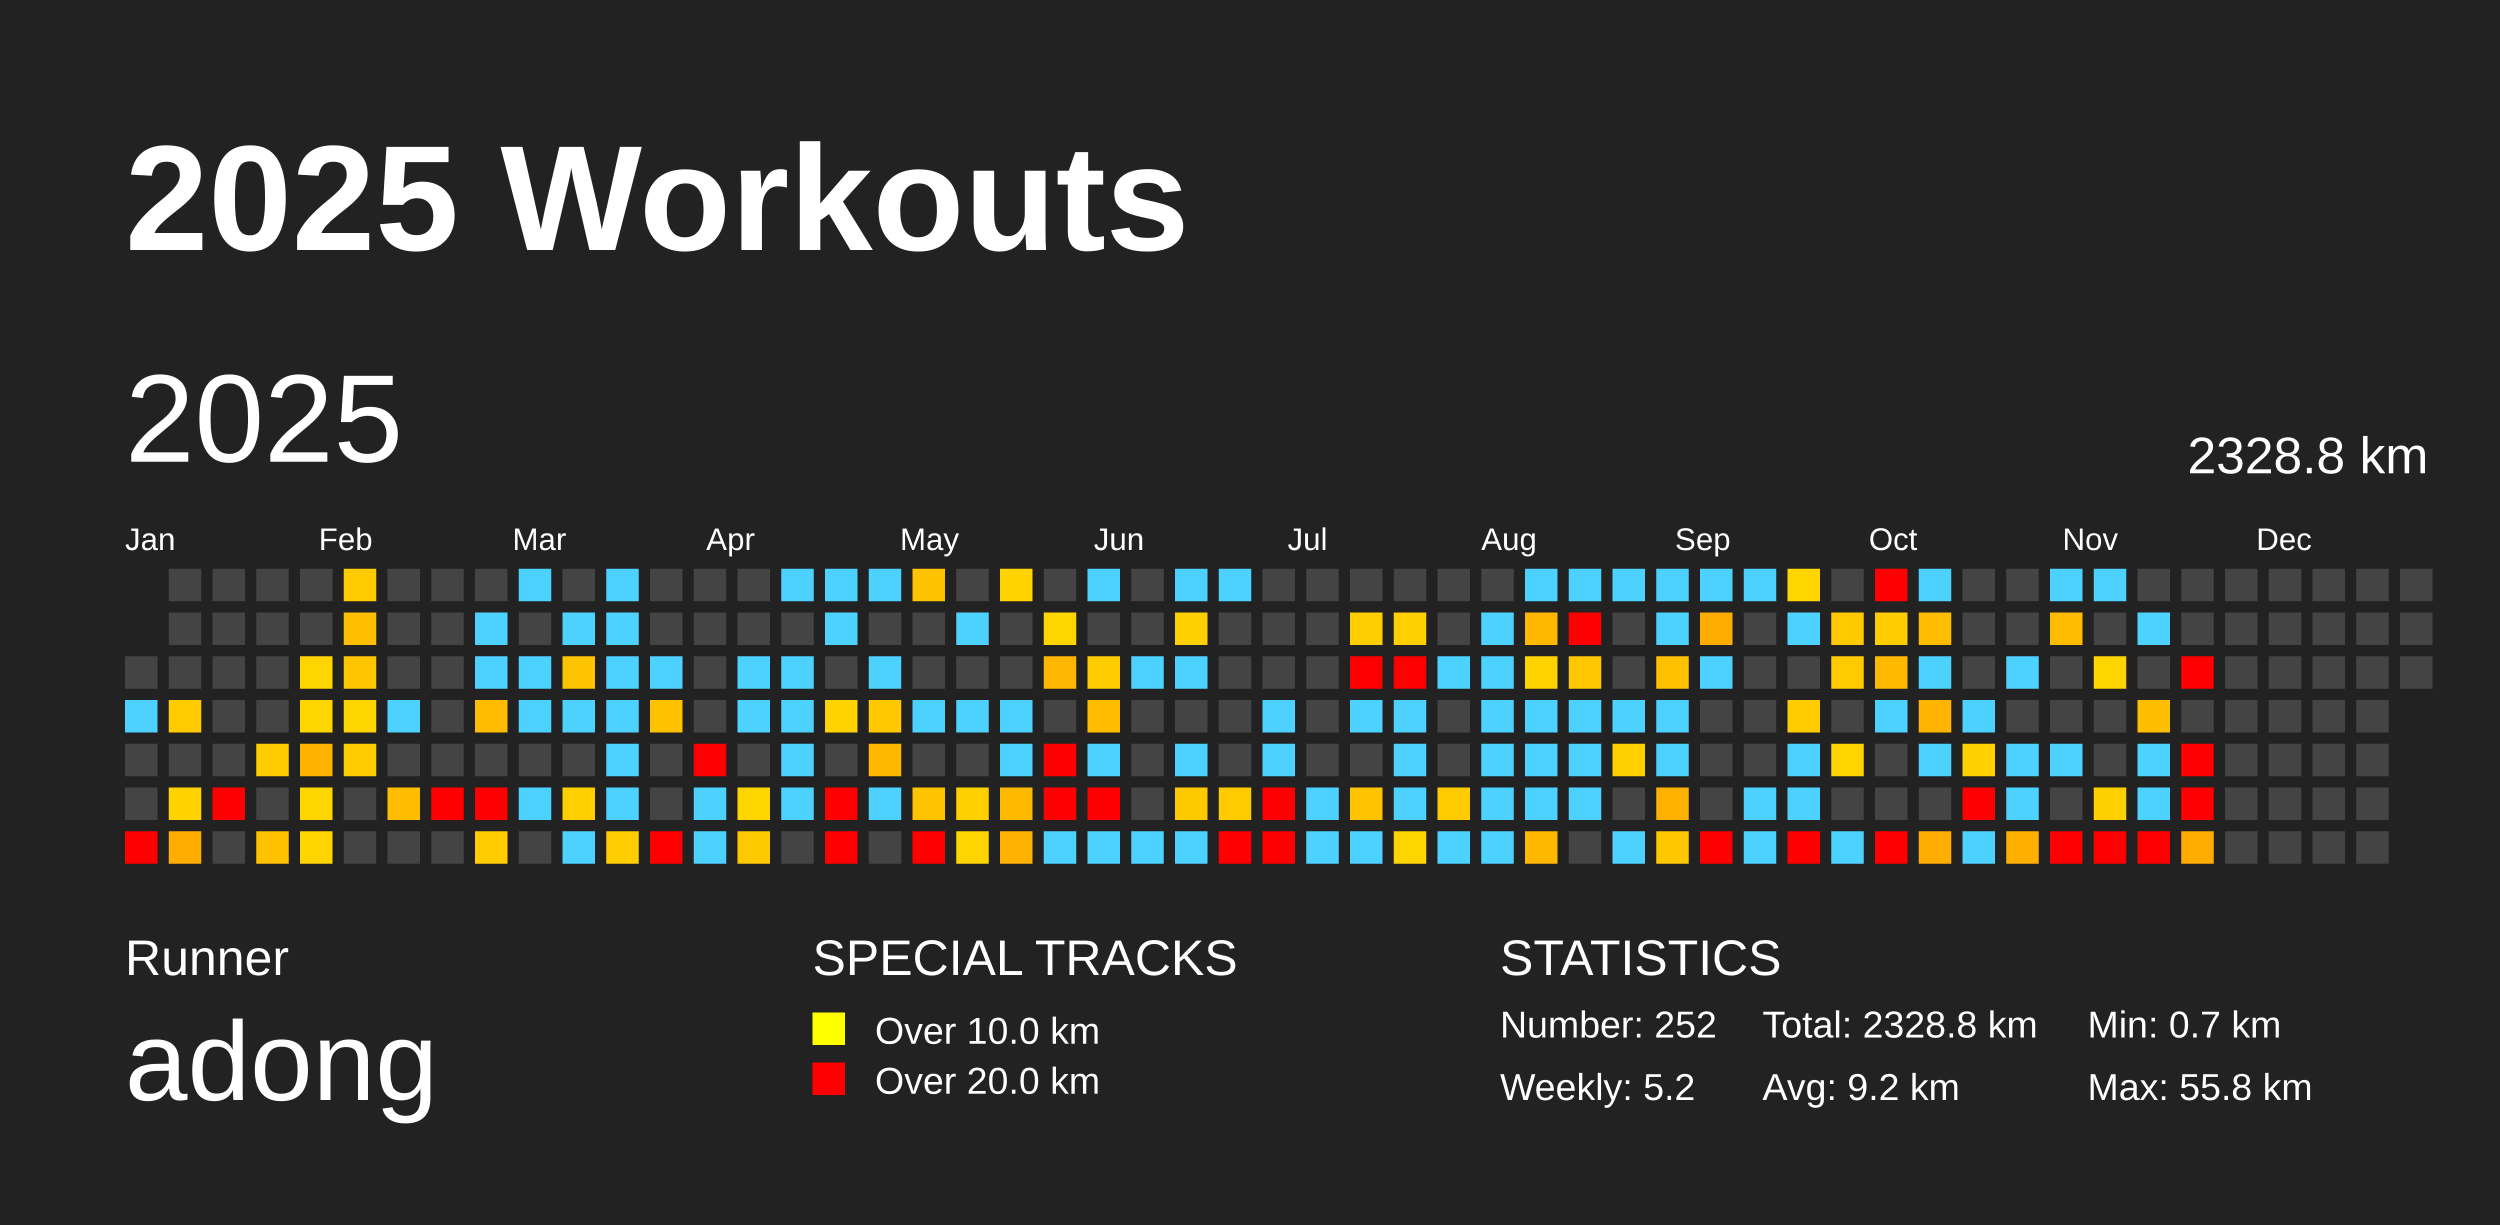
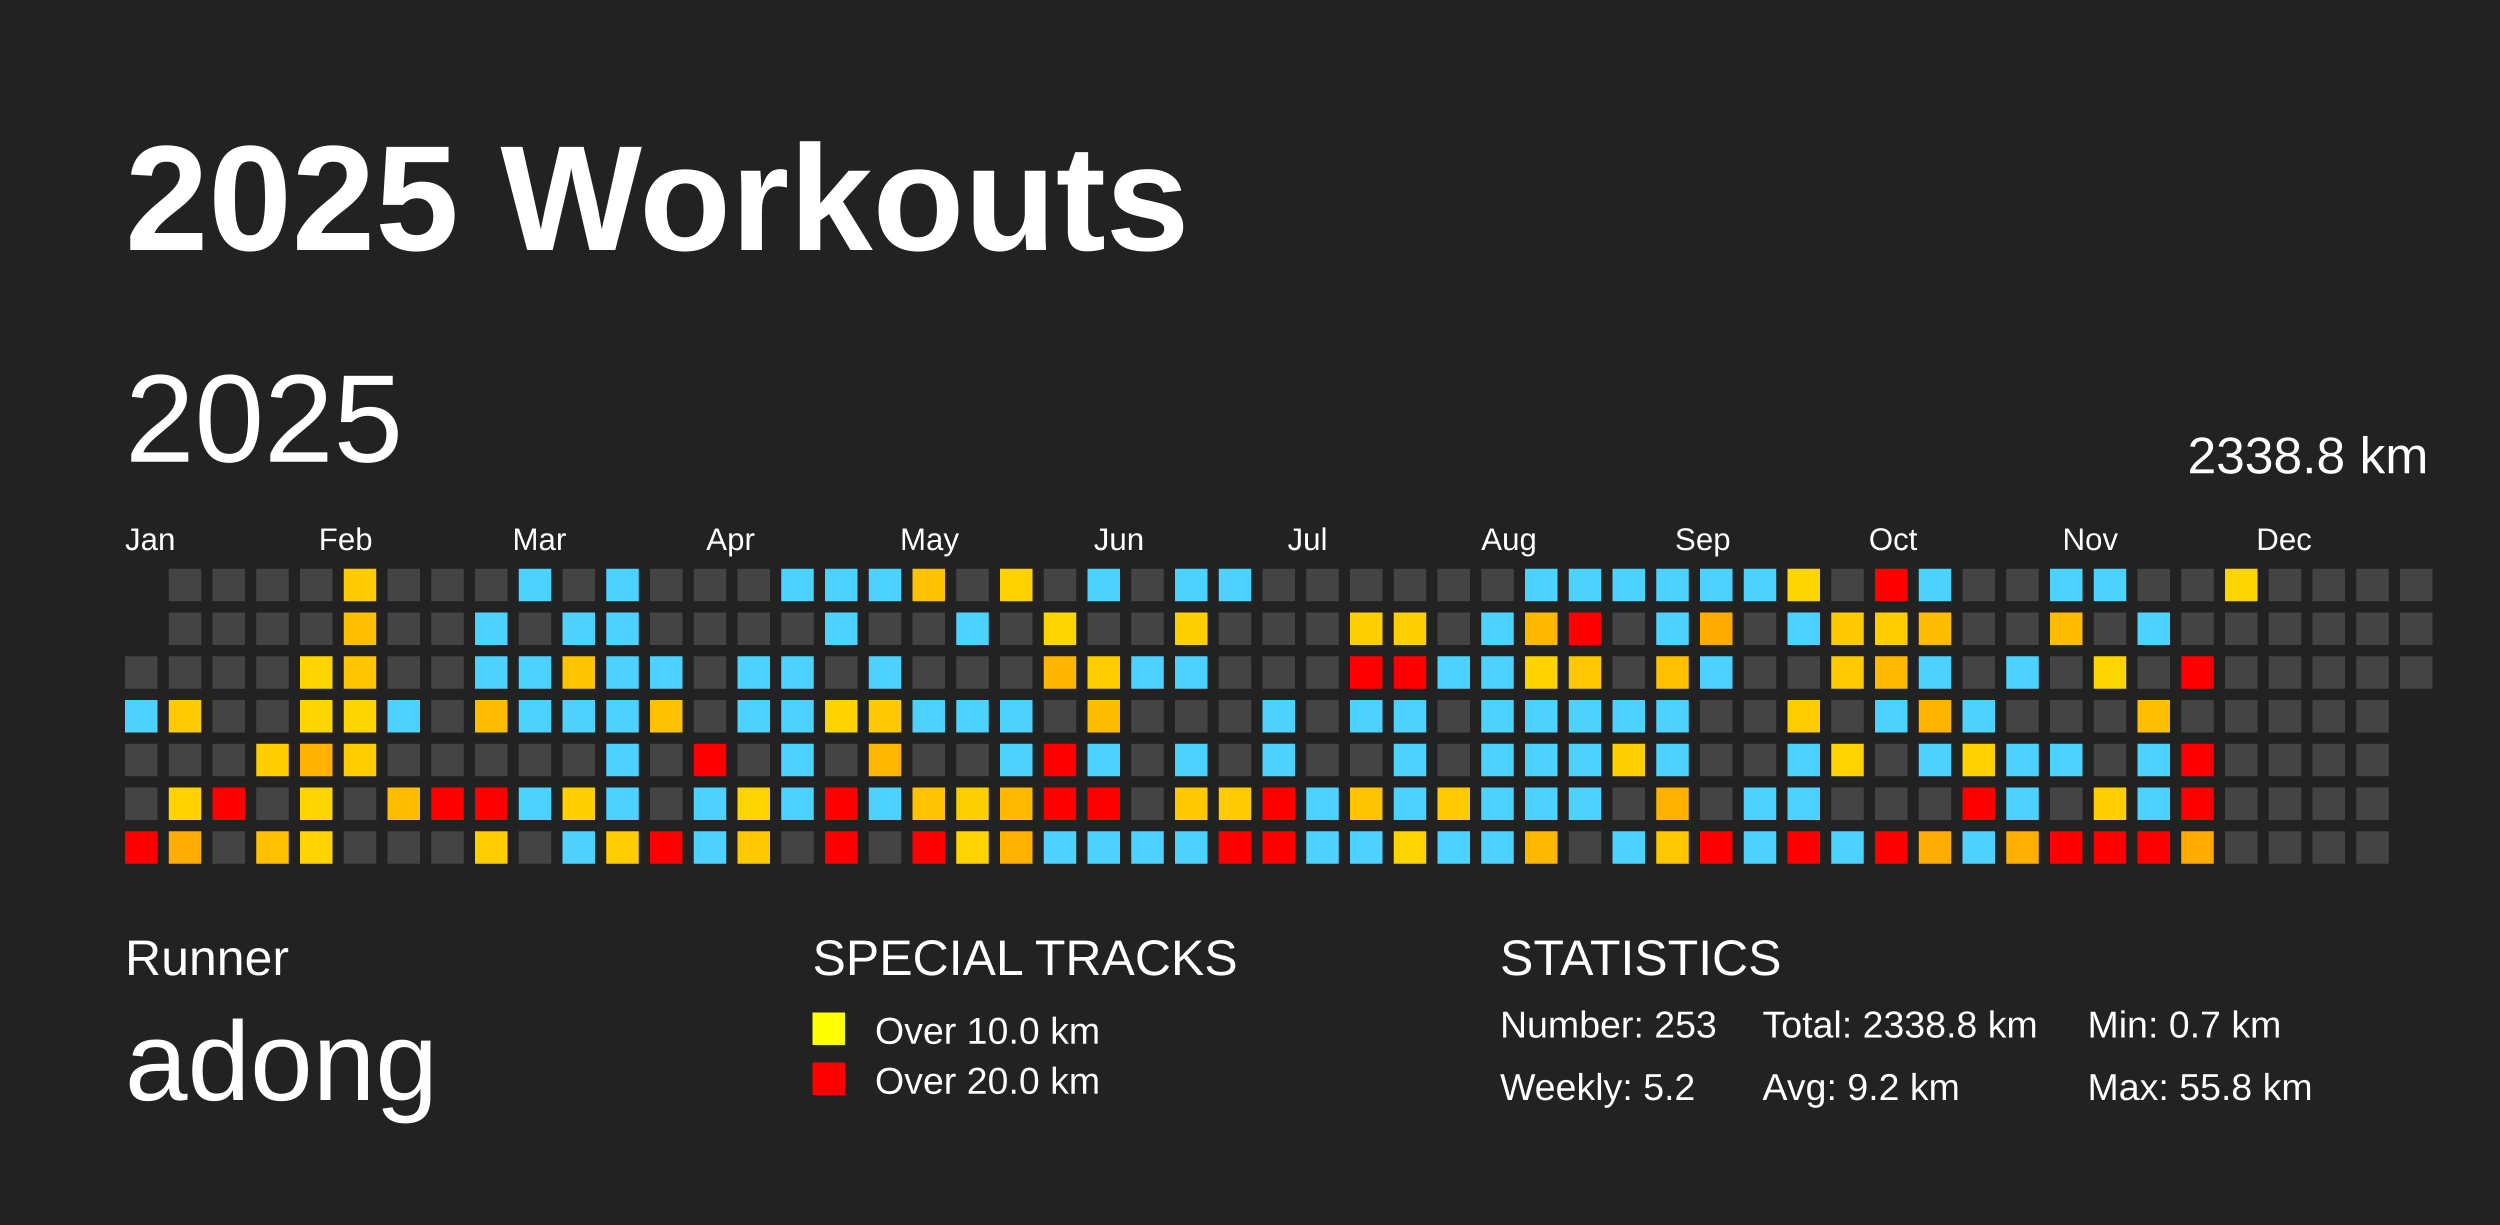
<svg xmlns="http://www.w3.org/2000/svg" baseProfile="full" height="98mm" version="1.1" viewBox="0,0,200,98" width="200mm">
  <defs />
  <rect fill="#222222" height="98" width="200" x="0" y="0" />
  <text fill="#FFFFFF" style="font-size:12px; font-family:Arial; font-weight:bold;" x="10" y="20">2025 Workouts</text>
  <text fill="#FFFFFF" style="font-size:4px; font-family:Arial" x="10" y="78">Runner</text>
  <text fill="#FFFFFF" style="font-size:9px; font-family:Arial" x="10" y="88">adong</text>
  <text fill="#FFFFFF" style="font-size:4px; font-family:Arial" x="65" y="78">SPECIAL TRACKS</text>
  <rect fill="yellow" height="2.6" width="2.6" x="65" y="81" />
  <text fill="#FFFFFF" style="font-size:3px; font-family:Arial" x="70" y="83.5">Over 10.0 km</text>
  <rect fill="red" height="2.6" width="2.6" x="65" y="85" />
  <text fill="#FFFFFF" style="font-size:3px; font-family:Arial" x="70" y="87.5">Over 20.0 km</text>
  <text fill="#FFFFFF" style="font-size:4px; font-family:Arial" x="120" y="78">STATISTICS</text>
-   <text fill="#FFFFFF" style="font-size:3px; font-family:Arial" x="120" y="83">Number: 252</text>
+   <text fill="#FFFFFF" style="font-size:3px; font-family:Arial" x="120" y="83">Number: 253</text>
  <text fill="#FFFFFF" style="font-size:3px; font-family:Arial" x="120" y="88">Weekly: 5.2</text>
-   <text fill="#FFFFFF" style="font-size:3px; font-family:Arial" x="141" y="83">Total: 2328.8 km</text>
+   <text fill="#FFFFFF" style="font-size:3px; font-family:Arial" x="141" y="83">Total: 2338.8 km</text>
  <text fill="#FFFFFF" style="font-size:3px; font-family:Arial" x="141" y="88">Avg: 9.2 km</text>
  <text fill="#FFFFFF" style="font-size:3px; font-family:Arial" x="167" y="83">Min: 0.7 km</text>
  <text fill="#FFFFFF" style="font-size:3px; font-family:Arial" x="167" y="88">Max: 55.8 km</text>
  <text dominant-baseline="hanging" fill="#FFFFFF" style="font-size:10.0px; font-family:Arial;" x="10" y="30">2025</text>
-   <text dominant-baseline="hanging" fill="#FFFFFF" style="font-size:4.125px; font-family:Arial;" x="175" y="35">2328.8 km</text>
+   <text dominant-baseline="hanging" fill="#FFFFFF" style="font-size:4.125px; font-family:Arial;" x="175" y="35">2338.8 km</text>
  <text fill="#FFFFFF" style="font-size:2.5px; font-family:Arial" x="10.0" y="44">Jan</text>
  <text fill="#FFFFFF" style="font-size:2.5px; font-family:Arial" x="25.5" y="44">Feb</text>
  <text fill="#FFFFFF" style="font-size:2.5px; font-family:Arial" x="41.0" y="44">Mar</text>
  <text fill="#FFFFFF" style="font-size:2.5px; font-family:Arial" x="56.5" y="44">Apr</text>
  <text fill="#FFFFFF" style="font-size:2.5px; font-family:Arial" x="72.0" y="44">May</text>
  <text fill="#FFFFFF" style="font-size:2.5px; font-family:Arial" x="87.5" y="44">Jun</text>
  <text fill="#FFFFFF" style="font-size:2.5px; font-family:Arial" x="103.0" y="44">Jul</text>
  <text fill="#FFFFFF" style="font-size:2.5px; font-family:Arial" x="118.5" y="44">Aug</text>
  <text fill="#FFFFFF" style="font-size:2.5px; font-family:Arial" x="134.0" y="44">Sep</text>
  <text fill="#FFFFFF" style="font-size:2.5px; font-family:Arial" x="149.5" y="44">Oct</text>
  <text fill="#FFFFFF" style="font-size:2.5px; font-family:Arial" x="165.0" y="44">Nov</text>
  <text fill="#FFFFFF" style="font-size:2.5px; font-family:Arial" x="180.5" y="44">Dec</text>
  <rect fill="#444444" height="2.6" width="2.6" x="10.0" y="52.5" />
  <rect fill="#4dd2ff" height="2.6" width="2.6" x="10.0" y="56.0" />
  <rect fill="#444444" height="2.6" width="2.6" x="10.0" y="59.5" />
  <rect fill="#444444" height="2.6" width="2.6" x="10.0" y="63.0" />
  <rect fill="red" height="2.6" width="2.6" x="10.0" y="66.5" />
  <rect fill="#444444" height="2.6" width="2.6" x="13.5" y="45.5" />
  <rect fill="#444444" height="2.6" width="2.6" x="13.5" y="49.0" />
  <rect fill="#444444" height="2.6" width="2.6" x="13.5" y="52.5" />
  <rect fill="#ffcb00" height="2.6" width="2.6" x="13.5" y="56.0" />
  <rect fill="#444444" height="2.6" width="2.6" x="13.5" y="59.5" />
  <rect fill="#ffd200" height="2.6" width="2.6" x="13.5" y="63.0" />
  <rect fill="#ffad00" height="2.6" width="2.6" x="13.5" y="66.5" />
  <rect fill="#444444" height="2.6" width="2.6" x="17.0" y="45.5" />
  <rect fill="#444444" height="2.6" width="2.6" x="17.0" y="49.0" />
  <rect fill="#444444" height="2.6" width="2.6" x="17.0" y="52.5" />
  <rect fill="#444444" height="2.6" width="2.6" x="17.0" y="56.0" />
  <rect fill="#444444" height="2.6" width="2.6" x="17.0" y="59.5" />
  <rect fill="red" height="2.6" width="2.6" x="17.0" y="63.0" />
  <rect fill="#444444" height="2.6" width="2.6" x="17.0" y="66.5" />
  <rect fill="#444444" height="2.6" width="2.6" x="20.5" y="45.5" />
  <rect fill="#444444" height="2.6" width="2.6" x="20.5" y="49.0" />
  <rect fill="#444444" height="2.6" width="2.6" x="20.5" y="52.5" />
  <rect fill="#444444" height="2.6" width="2.6" x="20.5" y="56.0" />
  <rect fill="#ffcc00" height="2.6" width="2.6" x="20.5" y="59.5" />
  <rect fill="#444444" height="2.6" width="2.6" x="20.5" y="63.0" />
  <rect fill="#ffc100" height="2.6" width="2.6" x="20.5" y="66.5" />
  <rect fill="#444444" height="2.6" width="2.6" x="24.0" y="45.5" />
  <rect fill="#444444" height="2.6" width="2.6" x="24.0" y="49.0" />
  <rect fill="#ffd500" height="2.6" width="2.6" x="24.0" y="52.5" />
  <rect fill="#ffd500" height="2.6" width="2.6" x="24.0" y="56.0" />
  <rect fill="#ffb300" height="2.6" width="2.6" x="24.0" y="59.5" />
  <rect fill="#ffd500" height="2.6" width="2.6" x="24.0" y="63.0" />
  <rect fill="#ffd400" height="2.6" width="2.6" x="24.0" y="66.5" />
  <rect fill="#ffca00" height="2.6" width="2.6" x="27.5" y="45.5" />
  <rect fill="#ffbe00" height="2.6" width="2.6" x="27.5" y="49.0" />
  <rect fill="#ffc600" height="2.6" width="2.6" x="27.5" y="52.5" />
  <rect fill="#ffd500" height="2.6" width="2.6" x="27.5" y="56.0" />
  <rect fill="#ffcc00" height="2.6" width="2.6" x="27.5" y="59.5" />
  <rect fill="#444444" height="2.6" width="2.6" x="27.5" y="63.0" />
  <rect fill="#444444" height="2.6" width="2.6" x="27.5" y="66.5" />
  <rect fill="#444444" height="2.6" width="2.6" x="31.0" y="45.5" />
  <rect fill="#444444" height="2.6" width="2.6" x="31.0" y="49.0" />
  <rect fill="#444444" height="2.6" width="2.6" x="31.0" y="52.5" />
  <rect fill="#4dd2ff" height="2.6" width="2.6" x="31.0" y="56.0" />
  <rect fill="#444444" height="2.6" width="2.6" x="31.0" y="59.5" />
  <rect fill="#ffbd00" height="2.6" width="2.6" x="31.0" y="63.0" />
  <rect fill="#444444" height="2.6" width="2.6" x="31.0" y="66.5" />
  <rect fill="#444444" height="2.6" width="2.6" x="34.5" y="45.5" />
  <rect fill="#444444" height="2.6" width="2.6" x="34.5" y="49.0" />
  <rect fill="#444444" height="2.6" width="2.6" x="34.5" y="52.5" />
  <rect fill="#444444" height="2.6" width="2.6" x="34.5" y="56.0" />
  <rect fill="#444444" height="2.6" width="2.6" x="34.5" y="59.5" />
  <rect fill="red" height="2.6" width="2.6" x="34.5" y="63.0" />
  <rect fill="#444444" height="2.6" width="2.6" x="34.5" y="66.5" />
  <rect fill="#444444" height="2.6" width="2.6" x="38.0" y="45.5" />
  <rect fill="#4dd2ff" height="2.6" width="2.6" x="38.0" y="49.0" />
  <rect fill="#4dd2ff" height="2.6" width="2.6" x="38.0" y="52.5" />
  <rect fill="#ffbc00" height="2.6" width="2.6" x="38.0" y="56.0" />
  <rect fill="#444444" height="2.6" width="2.6" x="38.0" y="59.5" />
  <rect fill="red" height="2.6" width="2.6" x="38.0" y="63.0" />
  <rect fill="#ffcc00" height="2.6" width="2.6" x="38.0" y="66.5" />
  <rect fill="#4dd2ff" height="2.6" width="2.6" x="41.5" y="45.5" />
  <rect fill="#444444" height="2.6" width="2.6" x="41.5" y="49.0" />
  <rect fill="#4dd2ff" height="2.6" width="2.6" x="41.5" y="52.5" />
  <rect fill="#4dd2ff" height="2.6" width="2.6" x="41.5" y="56.0" />
  <rect fill="#444444" height="2.6" width="2.6" x="41.5" y="59.5" />
  <rect fill="#4dd2ff" height="2.6" width="2.6" x="41.5" y="63.0" />
  <rect fill="#444444" height="2.6" width="2.6" x="41.5" y="66.5" />
  <rect fill="#444444" height="2.6" width="2.6" x="45.0" y="45.5" />
  <rect fill="#4dd2ff" height="2.6" width="2.6" x="45.0" y="49.0" />
  <rect fill="#ffc400" height="2.6" width="2.6" x="45.0" y="52.5" />
  <rect fill="#4dd2ff" height="2.6" width="2.6" x="45.0" y="56.0" />
  <rect fill="#444444" height="2.6" width="2.6" x="45.0" y="59.5" />
  <rect fill="#ffcf00" height="2.6" width="2.6" x="45.0" y="63.0" />
  <rect fill="#4dd2ff" height="2.6" width="2.6" x="45.0" y="66.5" />
  <rect fill="#4dd2ff" height="2.6" width="2.6" x="48.5" y="45.5" />
  <rect fill="#4dd2ff" height="2.6" width="2.6" x="48.5" y="49.0" />
  <rect fill="#4dd2ff" height="2.6" width="2.6" x="48.5" y="52.5" />
  <rect fill="#4dd2ff" height="2.6" width="2.6" x="48.5" y="56.0" />
  <rect fill="#4dd2ff" height="2.6" width="2.6" x="48.5" y="59.5" />
  <rect fill="#4dd2ff" height="2.6" width="2.6" x="48.5" y="63.0" />
  <rect fill="#ffcd00" height="2.6" width="2.6" x="48.5" y="66.5" />
  <rect fill="#444444" height="2.6" width="2.6" x="52.0" y="45.5" />
  <rect fill="#444444" height="2.6" width="2.6" x="52.0" y="49.0" />
  <rect fill="#4dd2ff" height="2.6" width="2.6" x="52.0" y="52.5" />
  <rect fill="#ffc100" height="2.6" width="2.6" x="52.0" y="56.0" />
  <rect fill="#444444" height="2.6" width="2.6" x="52.0" y="59.5" />
  <rect fill="#444444" height="2.6" width="2.6" x="52.0" y="63.0" />
  <rect fill="red" height="2.6" width="2.6" x="52.0" y="66.5" />
  <rect fill="#444444" height="2.6" width="2.6" x="55.5" y="45.5" />
  <rect fill="#444444" height="2.6" width="2.6" x="55.5" y="49.0" />
  <rect fill="#444444" height="2.6" width="2.6" x="55.5" y="52.5" />
  <rect fill="#444444" height="2.6" width="2.6" x="55.5" y="56.0" />
  <rect fill="red" height="2.6" width="2.6" x="55.5" y="59.5" />
  <rect fill="#4dd2ff" height="2.6" width="2.6" x="55.5" y="63.0" />
  <rect fill="#4dd2ff" height="2.6" width="2.6" x="55.5" y="66.5" />
  <rect fill="#444444" height="2.6" width="2.6" x="59.0" y="45.5" />
  <rect fill="#444444" height="2.6" width="2.6" x="59.0" y="49.0" />
  <rect fill="#4dd2ff" height="2.6" width="2.6" x="59.0" y="52.5" />
  <rect fill="#4dd2ff" height="2.6" width="2.6" x="59.0" y="56.0" />
  <rect fill="#444444" height="2.6" width="2.6" x="59.0" y="59.5" />
  <rect fill="#ffd500" height="2.6" width="2.6" x="59.0" y="63.0" />
  <rect fill="#ffc900" height="2.6" width="2.6" x="59.0" y="66.5" />
  <rect fill="#4dd2ff" height="2.6" width="2.6" x="62.5" y="45.5" />
  <rect fill="#444444" height="2.6" width="2.6" x="62.5" y="49.0" />
  <rect fill="#4dd2ff" height="2.6" width="2.6" x="62.5" y="52.5" />
  <rect fill="#4dd2ff" height="2.6" width="2.6" x="62.5" y="56.0" />
  <rect fill="#4dd2ff" height="2.6" width="2.6" x="62.5" y="59.5" />
  <rect fill="#4dd2ff" height="2.6" width="2.6" x="62.5" y="63.0" />
  <rect fill="#444444" height="2.6" width="2.6" x="62.5" y="66.5" />
  <rect fill="#4dd2ff" height="2.6" width="2.6" x="66.0" y="45.5" />
  <rect fill="#4dd2ff" height="2.6" width="2.6" x="66.0" y="49.0" />
  <rect fill="#444444" height="2.6" width="2.6" x="66.0" y="52.5" />
  <rect fill="#ffd300" height="2.6" width="2.6" x="66.0" y="56.0" />
  <rect fill="#444444" height="2.6" width="2.6" x="66.0" y="59.5" />
  <rect fill="red" height="2.6" width="2.6" x="66.0" y="63.0" />
  <rect fill="red" height="2.6" width="2.6" x="66.0" y="66.5" />
  <rect fill="#4dd2ff" height="2.6" width="2.6" x="69.5" y="45.5" />
  <rect fill="#444444" height="2.6" width="2.6" x="69.5" y="49.0" />
  <rect fill="#4dd2ff" height="2.6" width="2.6" x="69.5" y="52.5" />
  <rect fill="#ffc800" height="2.6" width="2.6" x="69.5" y="56.0" />
  <rect fill="#ffb700" height="2.6" width="2.6" x="69.5" y="59.5" />
  <rect fill="#4dd2ff" height="2.6" width="2.6" x="69.5" y="63.0" />
  <rect fill="#444444" height="2.6" width="2.6" x="69.5" y="66.5" />
  <rect fill="#ffc200" height="2.6" width="2.6" x="73.0" y="45.5" />
  <rect fill="#444444" height="2.6" width="2.6" x="73.0" y="49.0" />
  <rect fill="#444444" height="2.6" width="2.6" x="73.0" y="52.5" />
  <rect fill="#4dd2ff" height="2.6" width="2.6" x="73.0" y="56.0" />
  <rect fill="#444444" height="2.6" width="2.6" x="73.0" y="59.5" />
  <rect fill="#ffc300" height="2.6" width="2.6" x="73.0" y="63.0" />
  <rect fill="red" height="2.6" width="2.6" x="73.0" y="66.5" />
  <rect fill="#444444" height="2.6" width="2.6" x="76.5" y="45.5" />
  <rect fill="#4dd2ff" height="2.6" width="2.6" x="76.5" y="49.0" />
  <rect fill="#444444" height="2.6" width="2.6" x="76.5" y="52.5" />
  <rect fill="#4dd2ff" height="2.6" width="2.6" x="76.5" y="56.0" />
  <rect fill="#444444" height="2.6" width="2.6" x="76.5" y="59.5" />
  <rect fill="#ffd000" height="2.6" width="2.6" x="76.5" y="63.0" />
  <rect fill="#ffd400" height="2.6" width="2.6" x="76.5" y="66.5" />
  <rect fill="#ffd300" height="2.6" width="2.6" x="80.0" y="45.5" />
  <rect fill="#444444" height="2.6" width="2.6" x="80.0" y="49.0" />
  <rect fill="#444444" height="2.6" width="2.6" x="80.0" y="52.5" />
  <rect fill="#4dd2ff" height="2.6" width="2.6" x="80.0" y="56.0" />
  <rect fill="#4dd2ff" height="2.6" width="2.6" x="80.0" y="59.5" />
  <rect fill="#ffba00" height="2.6" width="2.6" x="80.0" y="63.0" />
  <rect fill="#ffb100" height="2.6" width="2.6" x="80.0" y="66.5" />
  <rect fill="#444444" height="2.6" width="2.6" x="83.5" y="45.5" />
  <rect fill="#ffd500" height="2.6" width="2.6" x="83.5" y="49.0" />
  <rect fill="#ffb600" height="2.6" width="2.6" x="83.5" y="52.5" />
  <rect fill="#444444" height="2.6" width="2.6" x="83.5" y="56.0" />
  <rect fill="red" height="2.6" width="2.6" x="83.5" y="59.5" />
  <rect fill="red" height="2.6" width="2.6" x="83.5" y="63.0" />
  <rect fill="#4dd2ff" height="2.6" width="2.6" x="83.5" y="66.5" />
  <rect fill="#4dd2ff" height="2.6" width="2.6" x="87.0" y="45.5" />
  <rect fill="#444444" height="2.6" width="2.6" x="87.0" y="49.0" />
  <rect fill="#ffcc00" height="2.6" width="2.6" x="87.0" y="52.5" />
  <rect fill="#ffbd00" height="2.6" width="2.6" x="87.0" y="56.0" />
  <rect fill="#4dd2ff" height="2.6" width="2.6" x="87.0" y="59.5" />
  <rect fill="red" height="2.6" width="2.6" x="87.0" y="63.0" />
  <rect fill="#4dd2ff" height="2.6" width="2.6" x="87.0" y="66.5" />
  <rect fill="#444444" height="2.6" width="2.6" x="90.5" y="45.5" />
  <rect fill="#444444" height="2.6" width="2.6" x="90.5" y="49.0" />
  <rect fill="#4dd2ff" height="2.6" width="2.6" x="90.5" y="52.5" />
  <rect fill="#444444" height="2.6" width="2.6" x="90.5" y="56.0" />
  <rect fill="#444444" height="2.6" width="2.6" x="90.5" y="59.5" />
  <rect fill="#444444" height="2.6" width="2.6" x="90.5" y="63.0" />
  <rect fill="#4dd2ff" height="2.6" width="2.6" x="90.5" y="66.5" />
  <rect fill="#4dd2ff" height="2.6" width="2.6" x="94.0" y="45.5" />
  <rect fill="#ffd000" height="2.6" width="2.6" x="94.0" y="49.0" />
  <rect fill="#4dd2ff" height="2.6" width="2.6" x="94.0" y="52.5" />
  <rect fill="#444444" height="2.6" width="2.6" x="94.0" y="56.0" />
  <rect fill="#4dd2ff" height="2.6" width="2.6" x="94.0" y="59.5" />
  <rect fill="#ffc900" height="2.6" width="2.6" x="94.0" y="63.0" />
  <rect fill="#4dd2ff" height="2.6" width="2.6" x="94.0" y="66.5" />
  <rect fill="#4dd2ff" height="2.6" width="2.6" x="97.5" y="45.5" />
  <rect fill="#444444" height="2.6" width="2.6" x="97.5" y="49.0" />
  <rect fill="#444444" height="2.6" width="2.6" x="97.5" y="52.5" />
  <rect fill="#444444" height="2.6" width="2.6" x="97.5" y="56.0" />
  <rect fill="#444444" height="2.6" width="2.6" x="97.5" y="59.5" />
  <rect fill="#ffca00" height="2.6" width="2.6" x="97.5" y="63.0" />
  <rect fill="red" height="2.6" width="2.6" x="97.5" y="66.5" />
  <rect fill="#444444" height="2.6" width="2.6" x="101.0" y="45.5" />
  <rect fill="#444444" height="2.6" width="2.6" x="101.0" y="49.0" />
  <rect fill="#444444" height="2.6" width="2.6" x="101.0" y="52.5" />
  <rect fill="#4dd2ff" height="2.6" width="2.6" x="101.0" y="56.0" />
  <rect fill="#4dd2ff" height="2.6" width="2.6" x="101.0" y="59.5" />
  <rect fill="red" height="2.6" width="2.6" x="101.0" y="63.0" />
  <rect fill="red" height="2.6" width="2.6" x="101.0" y="66.5" />
  <rect fill="#444444" height="2.6" width="2.6" x="104.5" y="45.5" />
  <rect fill="#444444" height="2.6" width="2.6" x="104.5" y="49.0" />
  <rect fill="#444444" height="2.6" width="2.6" x="104.5" y="52.5" />
  <rect fill="#444444" height="2.6" width="2.6" x="104.5" y="56.0" />
  <rect fill="#444444" height="2.6" width="2.6" x="104.5" y="59.5" />
  <rect fill="#4dd2ff" height="2.6" width="2.6" x="104.5" y="63.0" />
  <rect fill="#4dd2ff" height="2.6" width="2.6" x="104.5" y="66.5" />
  <rect fill="#444444" height="2.6" width="2.6" x="108.0" y="45.5" />
  <rect fill="#ffce00" height="2.6" width="2.6" x="108.0" y="49.0" />
  <rect fill="red" height="2.6" width="2.6" x="108.0" y="52.5" />
  <rect fill="#4dd2ff" height="2.6" width="2.6" x="108.0" y="56.0" />
  <rect fill="#444444" height="2.6" width="2.6" x="108.0" y="59.5" />
  <rect fill="#ffc300" height="2.6" width="2.6" x="108.0" y="63.0" />
  <rect fill="#4dd2ff" height="2.6" width="2.6" x="108.0" y="66.5" />
  <rect fill="#444444" height="2.6" width="2.6" x="111.5" y="45.5" />
  <rect fill="#ffcf00" height="2.6" width="2.6" x="111.5" y="49.0" />
  <rect fill="red" height="2.6" width="2.6" x="111.5" y="52.5" />
  <rect fill="#4dd2ff" height="2.6" width="2.6" x="111.5" y="56.0" />
  <rect fill="#4dd2ff" height="2.6" width="2.6" x="111.5" y="59.5" />
  <rect fill="#4dd2ff" height="2.6" width="2.6" x="111.5" y="63.0" />
  <rect fill="#ffd500" height="2.6" width="2.6" x="111.5" y="66.5" />
  <rect fill="#444444" height="2.6" width="2.6" x="115.0" y="45.5" />
  <rect fill="#444444" height="2.6" width="2.6" x="115.0" y="49.0" />
  <rect fill="#4dd2ff" height="2.6" width="2.6" x="115.0" y="52.5" />
  <rect fill="#444444" height="2.6" width="2.6" x="115.0" y="56.0" />
  <rect fill="#444444" height="2.6" width="2.6" x="115.0" y="59.5" />
  <rect fill="#ffcb00" height="2.6" width="2.6" x="115.0" y="63.0" />
  <rect fill="#4dd2ff" height="2.6" width="2.6" x="115.0" y="66.5" />
  <rect fill="#444444" height="2.6" width="2.6" x="118.5" y="45.5" />
  <rect fill="#4dd2ff" height="2.6" width="2.6" x="118.5" y="49.0" />
  <rect fill="#4dd2ff" height="2.6" width="2.6" x="118.5" y="52.5" />
  <rect fill="#4dd2ff" height="2.6" width="2.6" x="118.5" y="56.0" />
  <rect fill="#4dd2ff" height="2.6" width="2.6" x="118.5" y="59.5" />
  <rect fill="#4dd2ff" height="2.6" width="2.6" x="118.5" y="63.0" />
  <rect fill="#4dd2ff" height="2.6" width="2.6" x="118.5" y="66.5" />
  <rect fill="#4dd2ff" height="2.6" width="2.6" x="122.0" y="45.5" />
  <rect fill="#ffb700" height="2.6" width="2.6" x="122.0" y="49.0" />
  <rect fill="#ffd300" height="2.6" width="2.6" x="122.0" y="52.5" />
  <rect fill="#4dd2ff" height="2.6" width="2.6" x="122.0" y="56.0" />
  <rect fill="#4dd2ff" height="2.6" width="2.6" x="122.0" y="59.5" />
  <rect fill="#4dd2ff" height="2.6" width="2.6" x="122.0" y="63.0" />
  <rect fill="#ffb800" height="2.6" width="2.6" x="122.0" y="66.5" />
  <rect fill="#4dd2ff" height="2.6" width="2.6" x="125.5" y="45.5" />
  <rect fill="red" height="2.6" width="2.6" x="125.5" y="49.0" />
  <rect fill="#ffc700" height="2.6" width="2.6" x="125.5" y="52.5" />
  <rect fill="#4dd2ff" height="2.6" width="2.6" x="125.5" y="56.0" />
  <rect fill="#4dd2ff" height="2.6" width="2.6" x="125.5" y="59.5" />
  <rect fill="#4dd2ff" height="2.6" width="2.6" x="125.5" y="63.0" />
  <rect fill="#444444" height="2.6" width="2.6" x="125.5" y="66.5" />
  <rect fill="#4dd2ff" height="2.6" width="2.6" x="129.0" y="45.5" />
  <rect fill="#444444" height="2.6" width="2.6" x="129.0" y="49.0" />
  <rect fill="#444444" height="2.6" width="2.6" x="129.0" y="52.5" />
  <rect fill="#4dd2ff" height="2.6" width="2.6" x="129.0" y="56.0" />
  <rect fill="#ffcf00" height="2.6" width="2.6" x="129.0" y="59.5" />
  <rect fill="#444444" height="2.6" width="2.6" x="129.0" y="63.0" />
  <rect fill="#4dd2ff" height="2.6" width="2.6" x="129.0" y="66.5" />
  <rect fill="#4dd2ff" height="2.6" width="2.6" x="132.5" y="45.5" />
  <rect fill="#4dd2ff" height="2.6" width="2.6" x="132.5" y="49.0" />
  <rect fill="#ffc000" height="2.6" width="2.6" x="132.5" y="52.5" />
  <rect fill="#4dd2ff" height="2.6" width="2.6" x="132.5" y="56.0" />
  <rect fill="#4dd2ff" height="2.6" width="2.6" x="132.5" y="59.5" />
  <rect fill="#ffb100" height="2.6" width="2.6" x="132.5" y="63.0" />
  <rect fill="#ffc700" height="2.6" width="2.6" x="132.5" y="66.5" />
  <rect fill="#4dd2ff" height="2.6" width="2.6" x="136.0" y="45.5" />
  <rect fill="#ffac00" height="2.6" width="2.6" x="136.0" y="49.0" />
  <rect fill="#4dd2ff" height="2.6" width="2.6" x="136.0" y="52.5" />
  <rect fill="#444444" height="2.6" width="2.6" x="136.0" y="56.0" />
  <rect fill="#444444" height="2.6" width="2.6" x="136.0" y="59.5" />
  <rect fill="#444444" height="2.6" width="2.6" x="136.0" y="63.0" />
  <rect fill="red" height="2.6" width="2.6" x="136.0" y="66.5" />
  <rect fill="#4dd2ff" height="2.6" width="2.6" x="139.5" y="45.5" />
  <rect fill="#444444" height="2.6" width="2.6" x="139.5" y="49.0" />
  <rect fill="#444444" height="2.6" width="2.6" x="139.5" y="52.5" />
  <rect fill="#444444" height="2.6" width="2.6" x="139.5" y="56.0" />
  <rect fill="#444444" height="2.6" width="2.6" x="139.5" y="59.5" />
  <rect fill="#4dd2ff" height="2.6" width="2.6" x="139.5" y="63.0" />
  <rect fill="#4dd2ff" height="2.6" width="2.6" x="139.5" y="66.5" />
  <rect fill="#ffd500" height="2.6" width="2.6" x="143.0" y="45.5" />
  <rect fill="#4dd2ff" height="2.6" width="2.6" x="143.0" y="49.0" />
  <rect fill="#444444" height="2.6" width="2.6" x="143.0" y="52.5" />
  <rect fill="#ffcc00" height="2.6" width="2.6" x="143.0" y="56.0" />
  <rect fill="#4dd2ff" height="2.6" width="2.6" x="143.0" y="59.5" />
  <rect fill="#4dd2ff" height="2.6" width="2.6" x="143.0" y="63.0" />
  <rect fill="red" height="2.6" width="2.6" x="143.0" y="66.5" />
  <rect fill="#444444" height="2.6" width="2.6" x="146.5" y="45.5" />
  <rect fill="#ffc900" height="2.6" width="2.6" x="146.5" y="49.0" />
  <rect fill="#ffca00" height="2.6" width="2.6" x="146.5" y="52.5" />
  <rect fill="#444444" height="2.6" width="2.6" x="146.5" y="56.0" />
  <rect fill="#ffd400" height="2.6" width="2.6" x="146.5" y="59.5" />
  <rect fill="#444444" height="2.6" width="2.6" x="146.5" y="63.0" />
  <rect fill="#4dd2ff" height="2.6" width="2.6" x="146.5" y="66.5" />
  <rect fill="red" height="2.6" width="2.6" x="150.0" y="45.5" />
  <rect fill="#ffcc00" height="2.6" width="2.6" x="150.0" y="49.0" />
  <rect fill="#ffba00" height="2.6" width="2.6" x="150.0" y="52.5" />
  <rect fill="#4dd2ff" height="2.6" width="2.6" x="150.0" y="56.0" />
  <rect fill="#444444" height="2.6" width="2.6" x="150.0" y="59.5" />
  <rect fill="#444444" height="2.6" width="2.6" x="150.0" y="63.0" />
  <rect fill="red" height="2.6" width="2.6" x="150.0" y="66.5" />
  <rect fill="#4dd2ff" height="2.6" width="2.6" x="153.5" y="45.5" />
  <rect fill="#ffbd00" height="2.6" width="2.6" x="153.5" y="49.0" />
  <rect fill="#4dd2ff" height="2.6" width="2.6" x="153.5" y="52.5" />
  <rect fill="#ffb400" height="2.6" width="2.6" x="153.5" y="56.0" />
  <rect fill="#4dd2ff" height="2.6" width="2.6" x="153.5" y="59.5" />
  <rect fill="#444444" height="2.6" width="2.6" x="153.5" y="63.0" />
  <rect fill="#ffad00" height="2.6" width="2.6" x="153.5" y="66.5" />
  <rect fill="#444444" height="2.6" width="2.6" x="157.0" y="45.5" />
  <rect fill="#444444" height="2.6" width="2.6" x="157.0" y="49.0" />
  <rect fill="#444444" height="2.6" width="2.6" x="157.0" y="52.5" />
  <rect fill="#4dd2ff" height="2.6" width="2.6" x="157.0" y="56.0" />
  <rect fill="#ffd100" height="2.6" width="2.6" x="157.0" y="59.5" />
  <rect fill="red" height="2.6" width="2.6" x="157.0" y="63.0" />
  <rect fill="#4dd2ff" height="2.6" width="2.6" x="157.0" y="66.5" />
  <rect fill="#444444" height="2.6" width="2.6" x="160.5" y="45.5" />
  <rect fill="#444444" height="2.6" width="2.6" x="160.5" y="49.0" />
  <rect fill="#4dd2ff" height="2.6" width="2.6" x="160.5" y="52.5" />
  <rect fill="#444444" height="2.6" width="2.6" x="160.5" y="56.0" />
  <rect fill="#4dd2ff" height="2.6" width="2.6" x="160.5" y="59.5" />
  <rect fill="#4dd2ff" height="2.6" width="2.6" x="160.5" y="63.0" />
  <rect fill="#ffaf00" height="2.6" width="2.6" x="160.5" y="66.5" />
  <rect fill="#4dd2ff" height="2.6" width="2.6" x="164.0" y="45.5" />
  <rect fill="#ffbb00" height="2.6" width="2.6" x="164.0" y="49.0" />
  <rect fill="#444444" height="2.6" width="2.6" x="164.0" y="52.5" />
  <rect fill="#444444" height="2.6" width="2.6" x="164.0" y="56.0" />
  <rect fill="#4dd2ff" height="2.6" width="2.6" x="164.0" y="59.5" />
  <rect fill="#444444" height="2.6" width="2.6" x="164.0" y="63.0" />
  <rect fill="red" height="2.6" width="2.6" x="164.0" y="66.5" />
  <rect fill="#4dd2ff" height="2.6" width="2.6" x="167.5" y="45.5" />
  <rect fill="#444444" height="2.6" width="2.6" x="167.5" y="49.0" />
  <rect fill="#ffd500" height="2.6" width="2.6" x="167.5" y="52.5" />
  <rect fill="#444444" height="2.6" width="2.6" x="167.5" y="56.0" />
  <rect fill="#444444" height="2.6" width="2.6" x="167.5" y="59.5" />
  <rect fill="#ffcf00" height="2.6" width="2.6" x="167.5" y="63.0" />
  <rect fill="red" height="2.6" width="2.6" x="167.5" y="66.5" />
  <rect fill="#444444" height="2.6" width="2.6" x="171.0" y="45.5" />
  <rect fill="#4dd2ff" height="2.6" width="2.6" x="171.0" y="49.0" />
  <rect fill="#444444" height="2.6" width="2.6" x="171.0" y="52.5" />
  <rect fill="#ffbe00" height="2.6" width="2.6" x="171.0" y="56.0" />
  <rect fill="#4dd2ff" height="2.6" width="2.6" x="171.0" y="59.5" />
  <rect fill="#4dd2ff" height="2.6" width="2.6" x="171.0" y="63.0" />
  <rect fill="red" height="2.6" width="2.6" x="171.0" y="66.5" />
  <rect fill="#444444" height="2.6" width="2.6" x="174.5" y="45.5" />
  <rect fill="#444444" height="2.6" width="2.6" x="174.5" y="49.0" />
  <rect fill="red" height="2.6" width="2.6" x="174.5" y="52.5" />
  <rect fill="#444444" height="2.6" width="2.6" x="174.5" y="56.0" />
  <rect fill="red" height="2.6" width="2.6" x="174.5" y="59.5" />
  <rect fill="red" height="2.6" width="2.6" x="174.5" y="63.0" />
  <rect fill="#ffab00" height="2.6" width="2.6" x="174.5" y="66.5" />
-   <rect fill="#444444" height="2.6" width="2.6" x="178.0" y="45.5" />
+   <rect fill="#ffd500" height="2.6" width="2.6" x="178.0" y="45.5" />
  <rect fill="#444444" height="2.6" width="2.6" x="178.0" y="49.0" />
  <rect fill="#444444" height="2.6" width="2.6" x="178.0" y="52.5" />
  <rect fill="#444444" height="2.6" width="2.6" x="178.0" y="56.0" />
  <rect fill="#444444" height="2.6" width="2.6" x="178.0" y="59.5" />
  <rect fill="#444444" height="2.6" width="2.6" x="178.0" y="63.0" />
  <rect fill="#444444" height="2.6" width="2.6" x="178.0" y="66.5" />
  <rect fill="#444444" height="2.6" width="2.6" x="181.5" y="45.5" />
  <rect fill="#444444" height="2.6" width="2.6" x="181.5" y="49.0" />
  <rect fill="#444444" height="2.6" width="2.6" x="181.5" y="52.5" />
  <rect fill="#444444" height="2.6" width="2.6" x="181.5" y="56.0" />
  <rect fill="#444444" height="2.6" width="2.6" x="181.5" y="59.5" />
  <rect fill="#444444" height="2.6" width="2.6" x="181.5" y="63.0" />
  <rect fill="#444444" height="2.6" width="2.6" x="181.5" y="66.5" />
  <rect fill="#444444" height="2.6" width="2.6" x="185.0" y="45.5" />
  <rect fill="#444444" height="2.6" width="2.6" x="185.0" y="49.0" />
  <rect fill="#444444" height="2.6" width="2.6" x="185.0" y="52.5" />
  <rect fill="#444444" height="2.6" width="2.6" x="185.0" y="56.0" />
  <rect fill="#444444" height="2.6" width="2.6" x="185.0" y="59.5" />
  <rect fill="#444444" height="2.6" width="2.6" x="185.0" y="63.0" />
  <rect fill="#444444" height="2.6" width="2.6" x="185.0" y="66.5" />
  <rect fill="#444444" height="2.6" width="2.6" x="188.5" y="45.5" />
  <rect fill="#444444" height="2.6" width="2.6" x="188.5" y="49.0" />
  <rect fill="#444444" height="2.6" width="2.6" x="188.5" y="52.5" />
  <rect fill="#444444" height="2.6" width="2.6" x="188.5" y="56.0" />
  <rect fill="#444444" height="2.6" width="2.6" x="188.5" y="59.5" />
  <rect fill="#444444" height="2.6" width="2.6" x="188.5" y="63.0" />
  <rect fill="#444444" height="2.6" width="2.6" x="188.5" y="66.5" />
  <rect fill="#444444" height="2.6" width="2.6" x="192.0" y="45.5" />
  <rect fill="#444444" height="2.6" width="2.6" x="192.0" y="49.0" />
  <rect fill="#444444" height="2.6" width="2.6" x="192.0" y="52.5" />
</svg>
